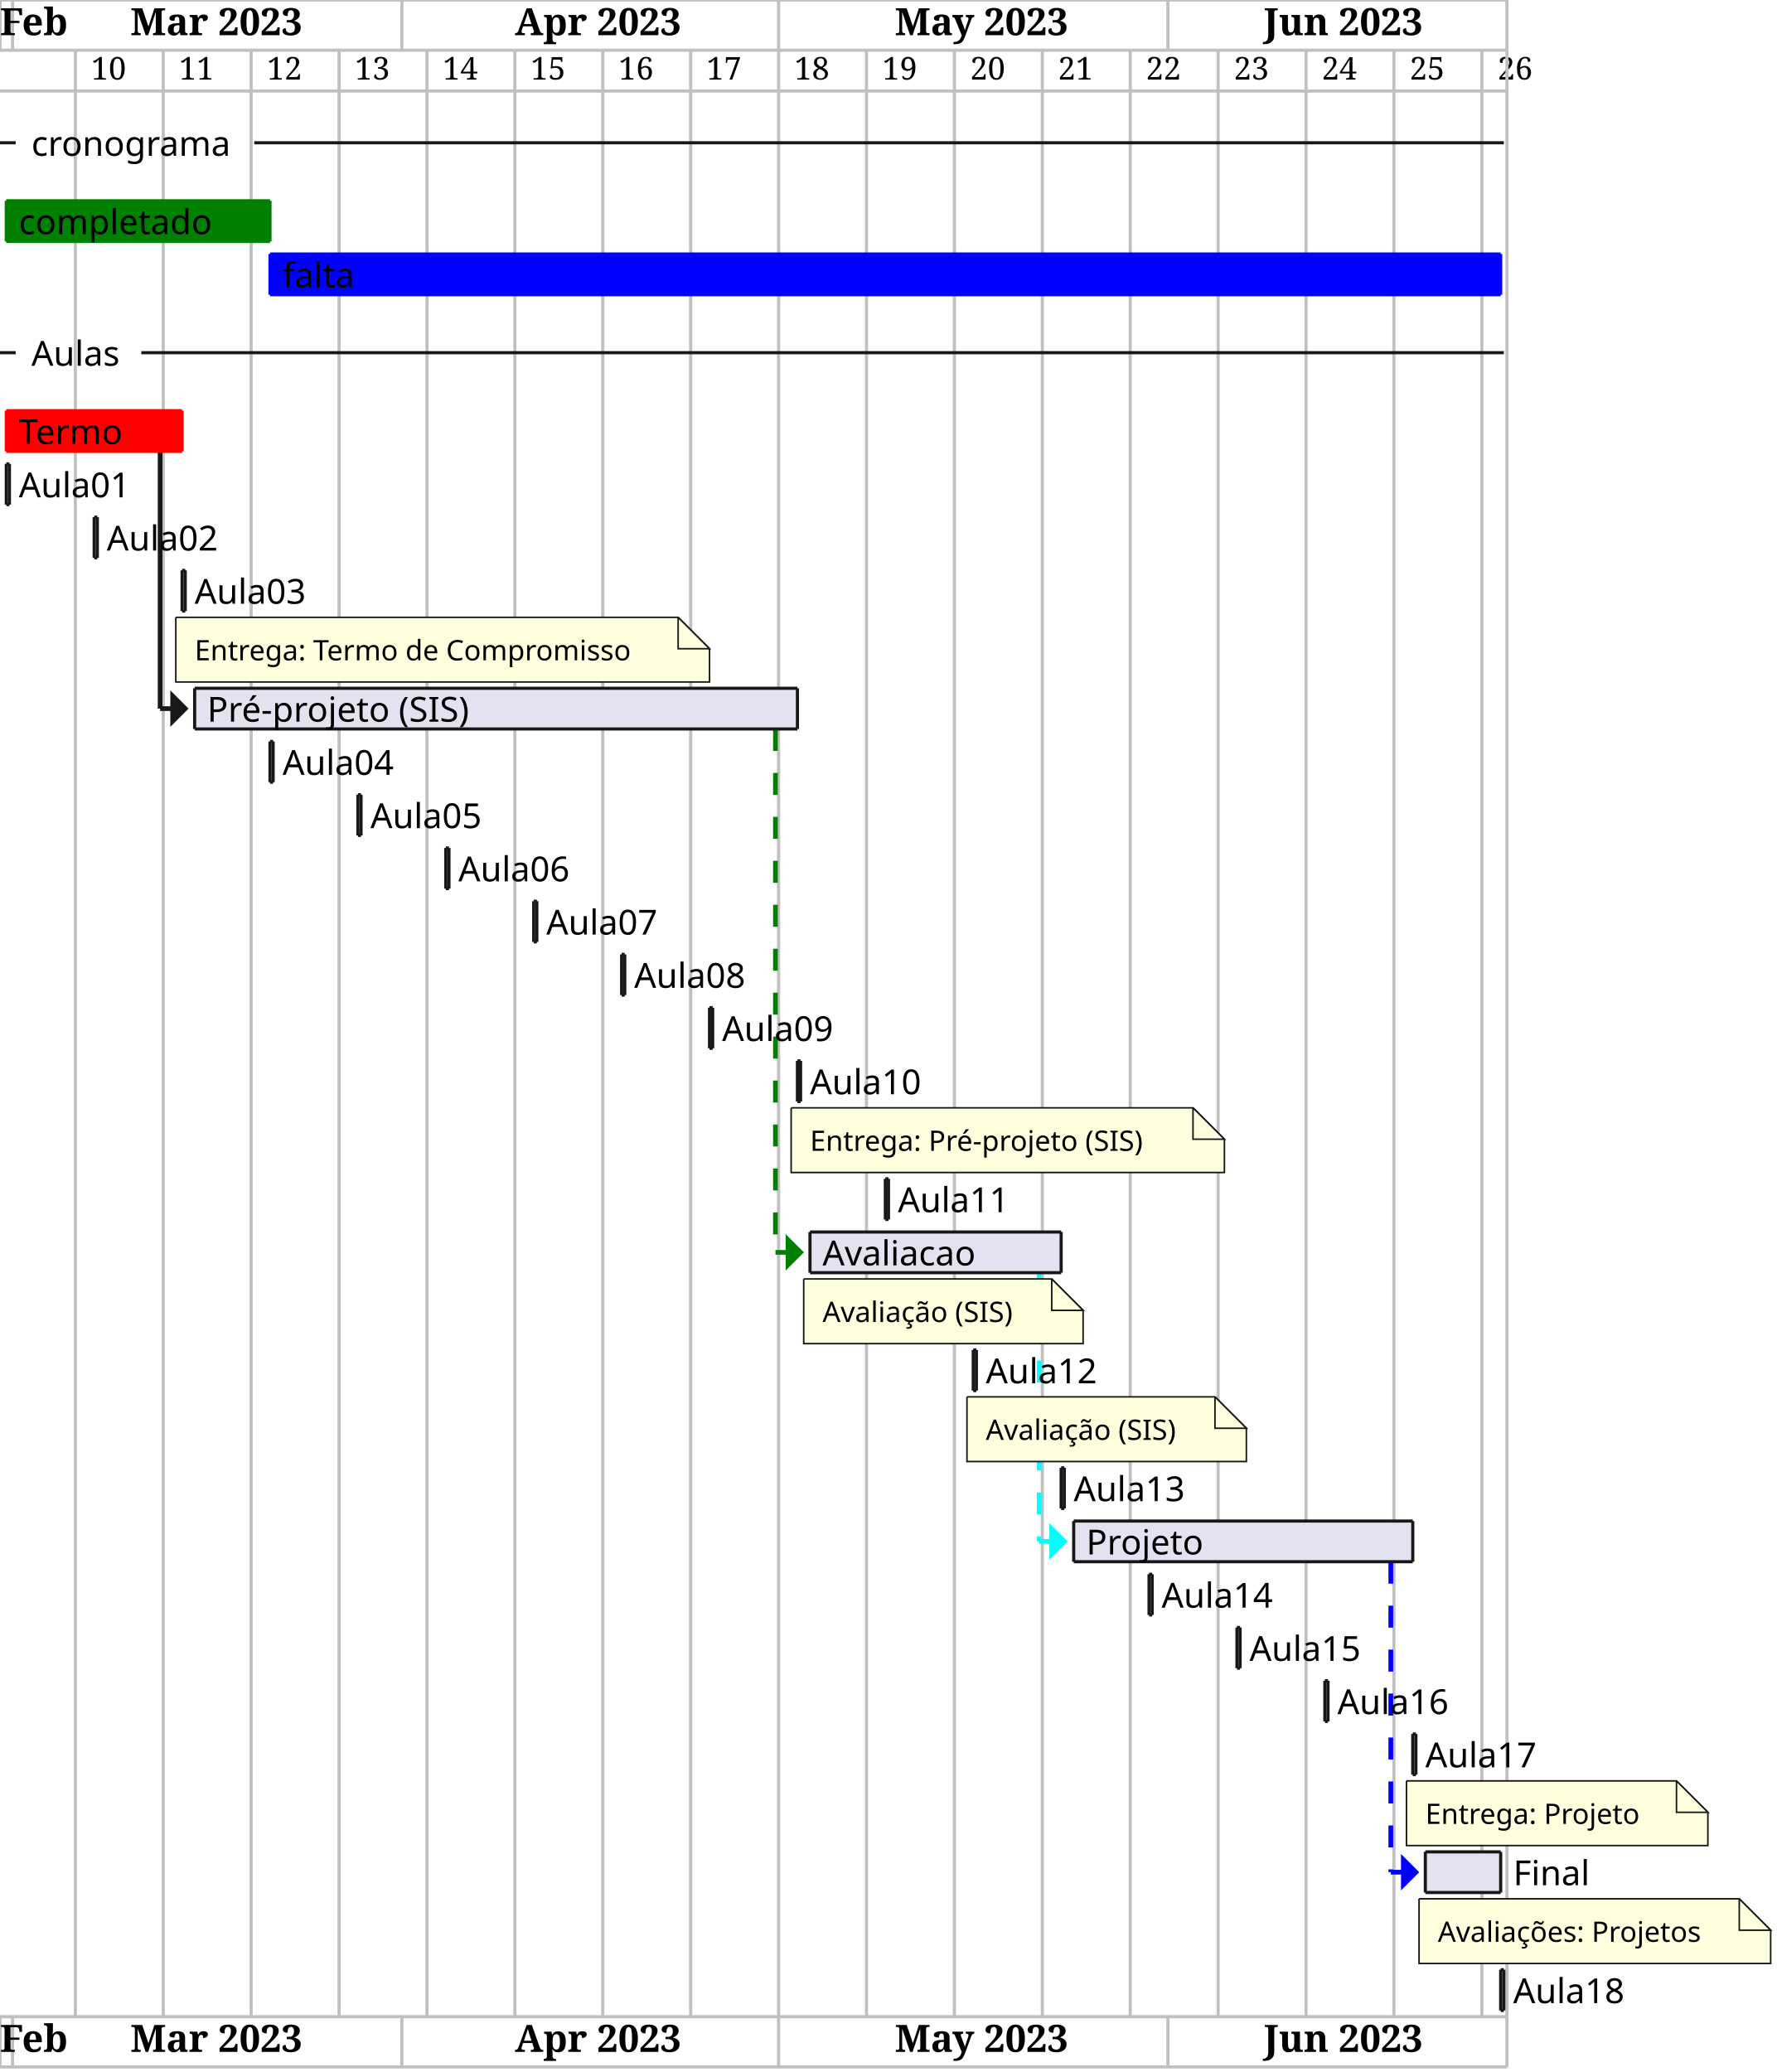
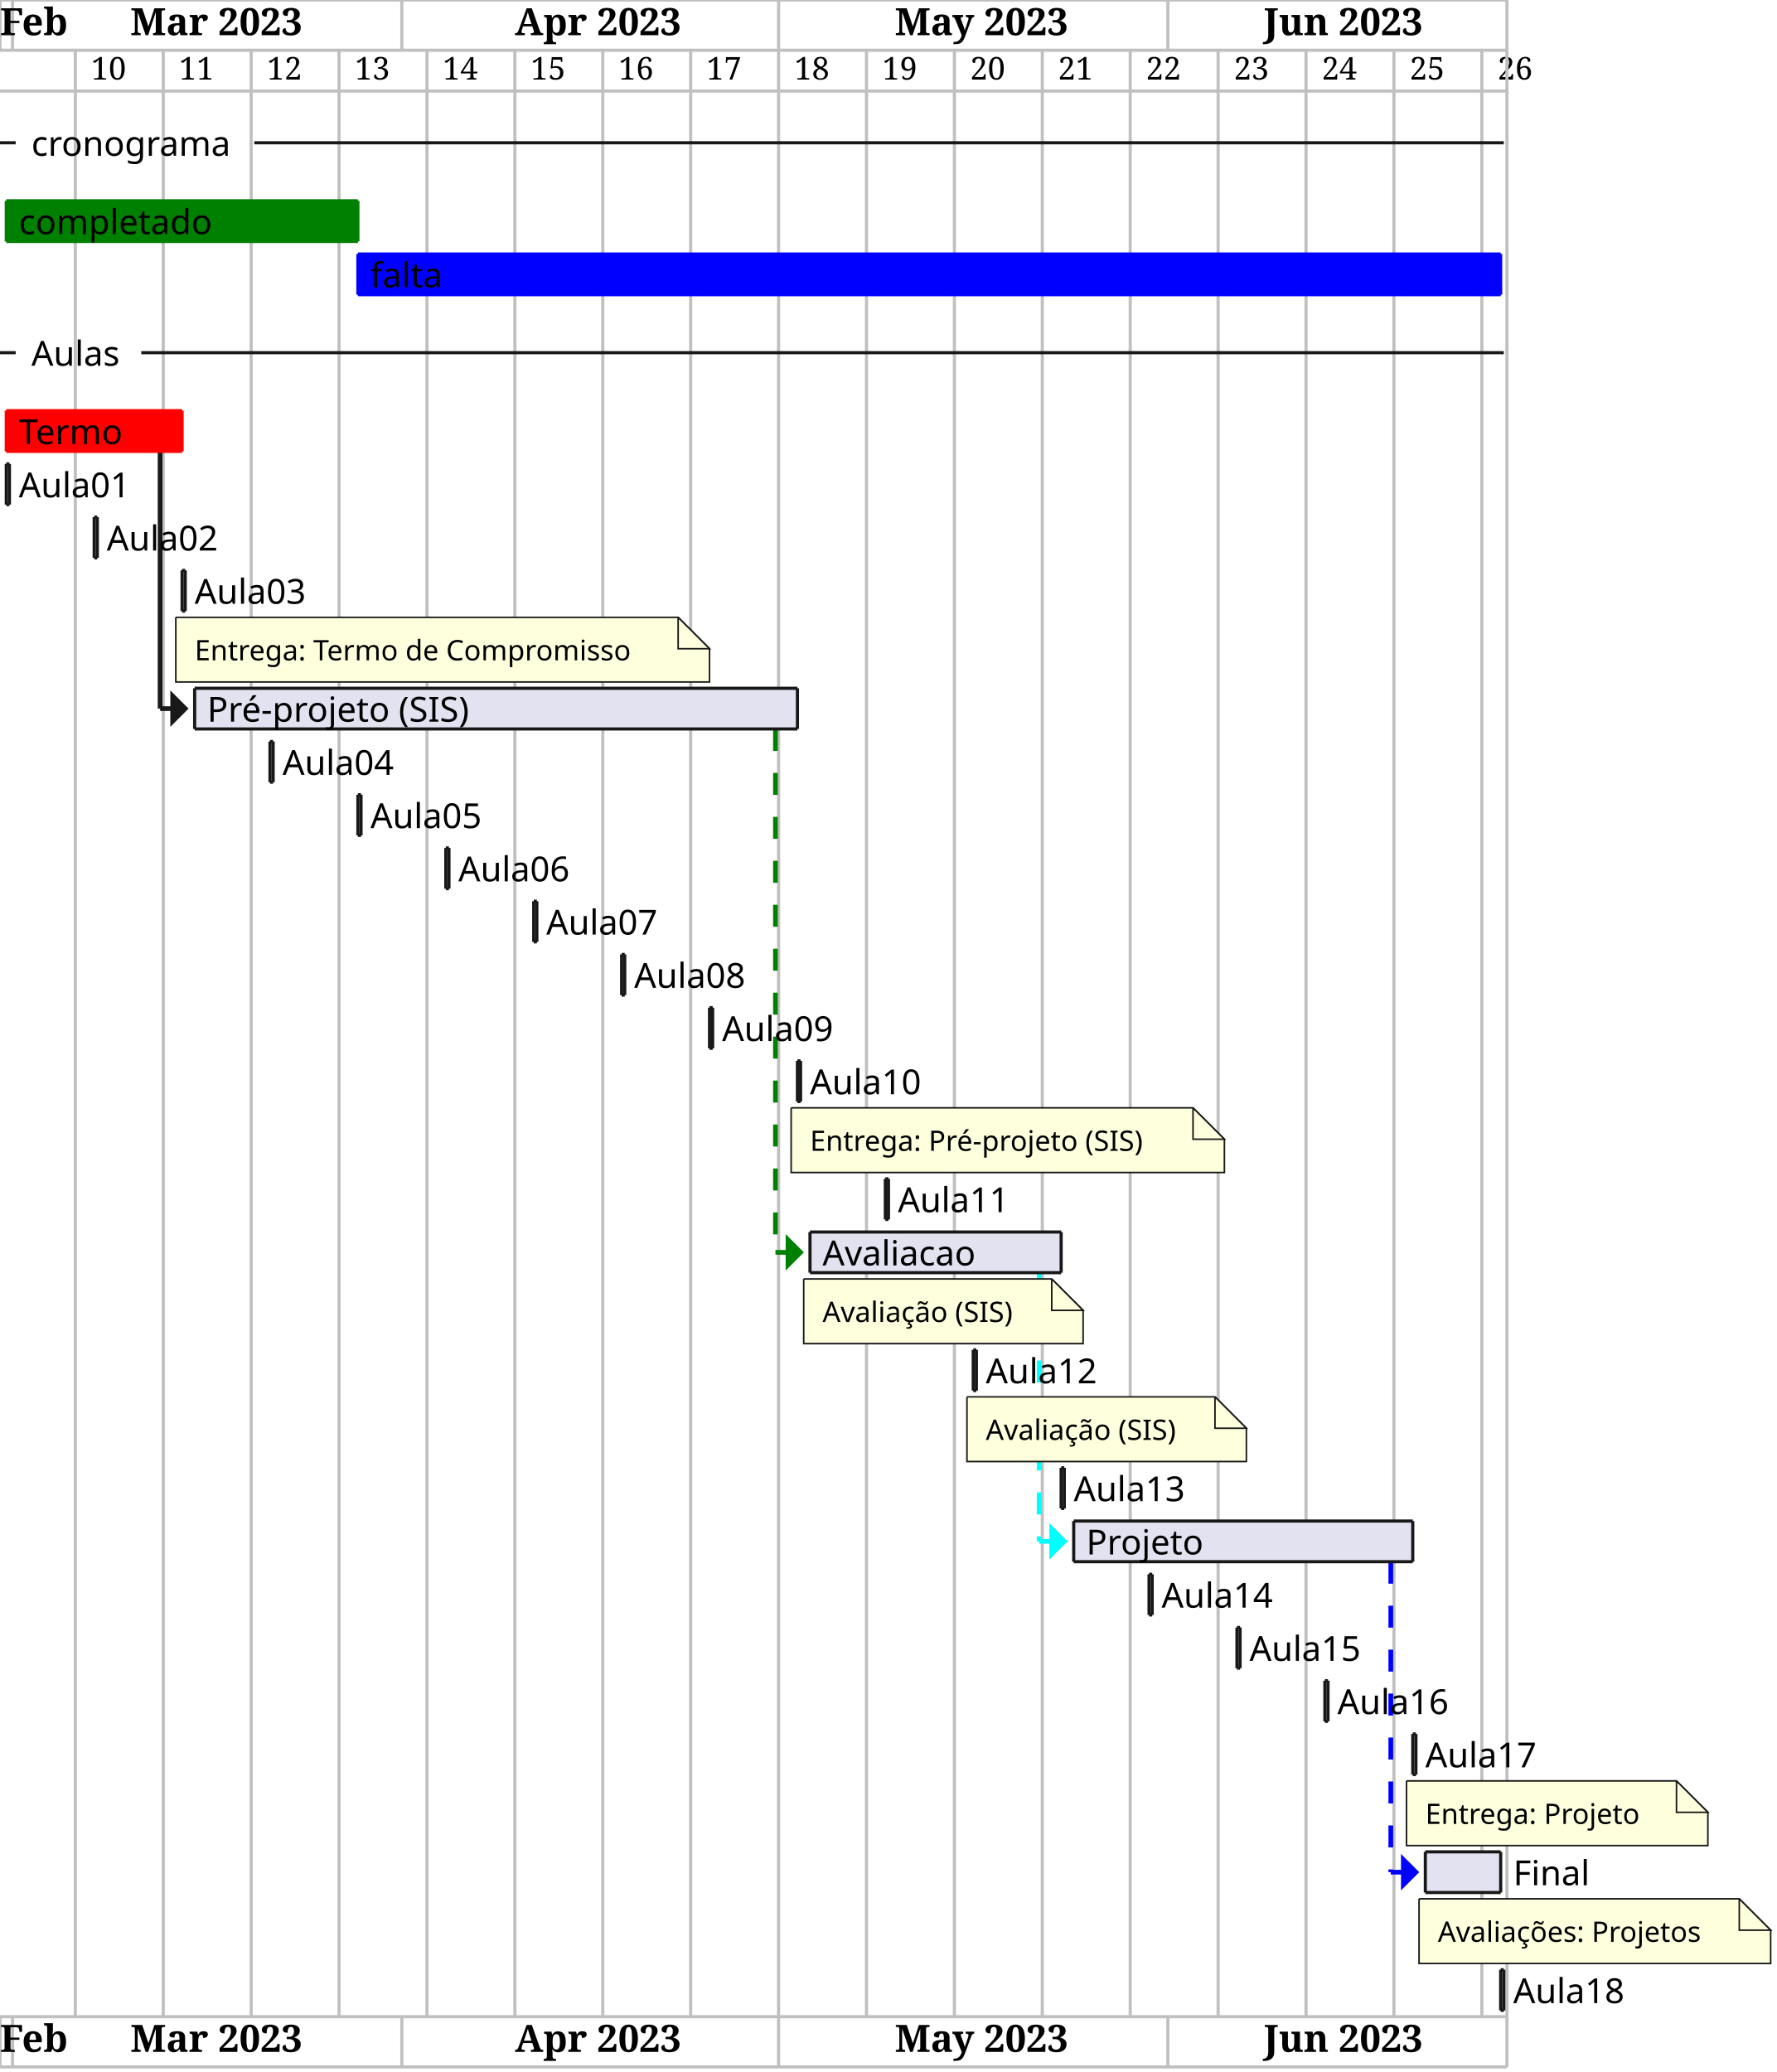
<svg xmlns="http://www.w3.org/2000/svg" contentStyleType="text/css" height="660px" preserveAspectRatio="none" style="width:566px;height:660px;background:#FFFFFF;" version="1.1" viewBox="0 0 566 660" width="566px" zoomAndPan="magnify">
  <defs />
  <g>
    <text fill="#000000" font-family="Serif" font-size="10" lengthAdjust="spacing" textLength="10" x="29" y="25.336">10</text>
    <text fill="#000000" font-family="Serif" font-size="10" lengthAdjust="spacing" textLength="10" x="57" y="25.336">11</text>
    <text fill="#000000" font-family="Serif" font-size="10" lengthAdjust="spacing" textLength="10" x="85" y="25.336">12</text>
    <text fill="#000000" font-family="Serif" font-size="10" lengthAdjust="spacing" textLength="10" x="113" y="25.336">13</text>
    <text fill="#000000" font-family="Serif" font-size="10" lengthAdjust="spacing" textLength="10" x="141" y="25.336">14</text>
    <text fill="#000000" font-family="Serif" font-size="10" lengthAdjust="spacing" textLength="10" x="169" y="25.336">15</text>
    <text fill="#000000" font-family="Serif" font-size="10" lengthAdjust="spacing" textLength="10" x="197" y="25.336">16</text>
    <text fill="#000000" font-family="Serif" font-size="10" lengthAdjust="spacing" textLength="10" x="225" y="25.336">17</text>
    <text fill="#000000" font-family="Serif" font-size="10" lengthAdjust="spacing" textLength="10" x="253" y="25.336">18</text>
    <text fill="#000000" font-family="Serif" font-size="10" lengthAdjust="spacing" textLength="10" x="281" y="25.336">19</text>
    <text fill="#000000" font-family="Serif" font-size="10" lengthAdjust="spacing" textLength="10" x="309" y="25.336">20</text>
    <text fill="#000000" font-family="Serif" font-size="10" lengthAdjust="spacing" textLength="10" x="337" y="25.336">21</text>
    <text fill="#000000" font-family="Serif" font-size="10" lengthAdjust="spacing" textLength="10" x="365" y="25.336">22</text>
    <text fill="#000000" font-family="Serif" font-size="10" lengthAdjust="spacing" textLength="10" x="393" y="25.336">23</text>
    <text fill="#000000" font-family="Serif" font-size="10" lengthAdjust="spacing" textLength="10" x="421" y="25.336">24</text>
    <text fill="#000000" font-family="Serif" font-size="10" lengthAdjust="spacing" textLength="10" x="449" y="25.336">25</text>
    <text fill="#000000" font-family="Serif" font-size="10" lengthAdjust="spacing" textLength="10" x="477" y="25.336">26</text>
    <line style="stroke:#C0C0C0;stroke-width:1.0;" x1="24" x2="24" y1="16" y2="642.385" />
    <line style="stroke:#C0C0C0;stroke-width:1.0;" x1="52" x2="52" y1="16" y2="642.385" />
    <line style="stroke:#C0C0C0;stroke-width:1.0;" x1="80" x2="80" y1="16" y2="642.385" />
    <line style="stroke:#C0C0C0;stroke-width:1.0;" x1="108" x2="108" y1="16" y2="642.385" />
    <line style="stroke:#C0C0C0;stroke-width:1.0;" x1="136" x2="136" y1="16" y2="642.385" />
    <line style="stroke:#C0C0C0;stroke-width:1.0;" x1="164" x2="164" y1="16" y2="642.385" />
    <line style="stroke:#C0C0C0;stroke-width:1.0;" x1="192" x2="192" y1="16" y2="642.385" />
    <line style="stroke:#C0C0C0;stroke-width:1.0;" x1="220" x2="220" y1="16" y2="642.385" />
    <line style="stroke:#C0C0C0;stroke-width:1.0;" x1="248" x2="248" y1="16" y2="642.385" />
    <line style="stroke:#C0C0C0;stroke-width:1.0;" x1="276" x2="276" y1="16" y2="642.385" />
    <line style="stroke:#C0C0C0;stroke-width:1.0;" x1="304" x2="304" y1="16" y2="642.385" />
    <line style="stroke:#C0C0C0;stroke-width:1.0;" x1="332" x2="332" y1="16" y2="642.385" />
    <line style="stroke:#C0C0C0;stroke-width:1.0;" x1="360" x2="360" y1="16" y2="642.385" />
    <line style="stroke:#C0C0C0;stroke-width:1.0;" x1="388" x2="388" y1="16" y2="642.385" />
    <line style="stroke:#C0C0C0;stroke-width:1.0;" x1="416" x2="416" y1="16" y2="642.385" />
    <line style="stroke:#C0C0C0;stroke-width:1.0;" x1="444" x2="444" y1="16" y2="642.385" />
    <line style="stroke:#C0C0C0;stroke-width:1.0;" x1="472" x2="472" y1="16" y2="642.385" />
    <line style="stroke:#C0C0C0;stroke-width:1.0;" x1="480" x2="480" y1="16" y2="642.385" />
    <line style="stroke:#C0C0C0;stroke-width:1.0;" x1="0" x2="0" y1="0" y2="16" />
    <line style="stroke:#C0C0C0;stroke-width:1.0;" x1="4" x2="4" y1="0" y2="16" />
    <text fill="#000000" font-family="Serif" font-size="12" font-weight="bold" lengthAdjust="spacing" textLength="19" x="0" y="11.203">Feb</text>
    <line style="stroke:#C0C0C0;stroke-width:1.0;" x1="128" x2="128" y1="0" y2="16" />
    <text fill="#000000" font-family="Serif" font-size="12" font-weight="bold" lengthAdjust="spacing" textLength="49" x="41.5" y="11.203">Mar 2023</text>
    <line style="stroke:#C0C0C0;stroke-width:1.0;" x1="248" x2="248" y1="0" y2="16" />
    <text fill="#000000" font-family="Serif" font-size="12" font-weight="bold" lengthAdjust="spacing" textLength="48" x="164" y="11.203">Apr 2023</text>
    <line style="stroke:#C0C0C0;stroke-width:1.0;" x1="372" x2="372" y1="0" y2="16" />
    <text fill="#000000" font-family="Serif" font-size="12" font-weight="bold" lengthAdjust="spacing" textLength="50" x="285" y="11.203">May 2023</text>
    <line style="stroke:#C0C0C0;stroke-width:1.0;" x1="480" x2="480" y1="0" y2="16" />
    <text fill="#000000" font-family="Serif" font-size="12" font-weight="bold" lengthAdjust="spacing" textLength="47" x="402.5" y="11.203">Jun 2023</text>
    <line style="stroke:#C0C0C0;stroke-width:1.0;" x1="0" x2="480" y1="0" y2="0" />
    <line style="stroke:#C0C0C0;stroke-width:1.0;" x1="0" x2="480" y1="16" y2="16" />
    <line style="stroke:#C0C0C0;stroke-width:1.0;" x1="0" x2="480" y1="29" y2="29" />
    <line style="stroke:#181818;stroke-width:1.5;" x1="51" x2="51" y1="143.775" y2="225.718" />
    <line style="stroke:#181818;stroke-width:1.5;" x1="51" x2="59" y1="225.718" y2="225.718" />
    <polygon fill="#181818" points="55,221.718,55,225.718,55,229.718,59,225.718" style="stroke:#181818;stroke-width:1.5;" />
    <line style="stroke:#008000;stroke-width:1.5;stroke-dasharray:7.0,7.0;" x1="247" x2="247" y1="232.195" y2="398.913" />
    <line style="stroke:#008000;stroke-width:1.5;stroke-dasharray:7.0,7.0;" x1="247" x2="255" y1="398.913" y2="398.913" />
    <polygon fill="#008000" points="251,394.913,251,398.913,251,402.913,255,398.913" style="stroke:#008000;stroke-width:1.5;" />
    <line style="stroke:#00FFFF;stroke-width:1.5;stroke-dasharray:7.0,7.0;" x1="331" x2="331" y1="405.391" y2="490.978" />
    <line style="stroke:#00FFFF;stroke-width:1.5;stroke-dasharray:7.0,7.0;" x1="331" x2="339" y1="490.978" y2="490.978" />
    <polygon fill="#00FFFF" points="335,486.978,335,490.978,335,494.978,339,490.978" style="stroke:#00FFFF;stroke-width:1.5;" />
    <line style="stroke:#0000FF;stroke-width:1.5;stroke-dasharray:7.0,7.0;" x1="443" x2="443" y1="497.455" y2="596.352" />
    <line style="stroke:#0000FF;stroke-width:1.5;stroke-dasharray:7.0,7.0;" x1="443" x2="451" y1="596.352" y2="596.352" />
    <polygon fill="#0000FF" points="447,592.352,447,596.352,447,600.352,451,596.352" style="stroke:#0000FF;stroke-width:1.5;" />
    <line style="stroke:#181818;stroke-width:1.0;" x1="0" x2="5" y1="45.477" y2="45.477" />
    <line style="stroke:#181818;stroke-width:1.0;" x1="81" x2="479" y1="45.477" y2="45.477" />
-     <rect fill="#008000" height="12.955" style="stroke:none;stroke-width:1.0;" width="84" x="2" y="63.955" />
-     <line style="stroke:#008000;stroke-width:1.0;" x1="2" x2="86" y1="63.955" y2="63.955" />
-     <line style="stroke:#008000;stroke-width:1.0;" x1="2" x2="86" y1="76.91" y2="76.91" />
+     <rect fill="#008000" height="12.955" style="stroke:none;stroke-width:1.0;" width="112" x="2" y="63.955" />
+     <line style="stroke:#008000;stroke-width:1.0;" x1="2" x2="114" y1="63.955" y2="63.955" />
+     <line style="stroke:#008000;stroke-width:1.0;" x1="2" x2="114" y1="76.91" y2="76.91" />
    <line style="stroke:#008000;stroke-width:1.0;" x1="2" x2="2" y1="63.955" y2="76.91" />
-     <line style="stroke:#008000;stroke-width:1.0;" x1="86" x2="86" y1="63.955" y2="76.91" />
-     <rect fill="#0000FF" height="12.955" style="stroke:none;stroke-width:1.0;" width="392" x="86" y="80.91" />
-     <line style="stroke:#0000FF;stroke-width:1.0;" x1="86" x2="478" y1="80.91" y2="80.91" />
-     <line style="stroke:#0000FF;stroke-width:1.0;" x1="86" x2="478" y1="93.865" y2="93.865" />
-     <line style="stroke:#0000FF;stroke-width:1.0;" x1="86" x2="86" y1="80.91" y2="93.865" />
+     <line style="stroke:#008000;stroke-width:1.0;" x1="114" x2="114" y1="63.955" y2="76.91" />
+     <rect fill="#0000FF" height="12.955" style="stroke:none;stroke-width:1.0;" width="364" x="114" y="80.91" />
+     <line style="stroke:#0000FF;stroke-width:1.0;" x1="114" x2="478" y1="80.91" y2="80.91" />
+     <line style="stroke:#0000FF;stroke-width:1.0;" x1="114" x2="478" y1="93.865" y2="93.865" />
+     <line style="stroke:#0000FF;stroke-width:1.0;" x1="114" x2="114" y1="80.91" y2="93.865" />
    <line style="stroke:#0000FF;stroke-width:1.0;" x1="478" x2="478" y1="80.91" y2="93.865" />
    <line style="stroke:#181818;stroke-width:1.0;" x1="0" x2="5" y1="112.343" y2="112.343" />
    <line style="stroke:#181818;stroke-width:1.0;" x1="45" x2="479" y1="112.343" y2="112.343" />
    <rect fill="#FF0000" height="12.955" style="stroke:none;stroke-width:1.0;" width="56" x="2" y="130.82" />
    <line style="stroke:#FF0000;stroke-width:1.0;" x1="2" x2="58" y1="130.82" y2="130.82" />
    <line style="stroke:#FF0000;stroke-width:1.0;" x1="2" x2="58" y1="143.775" y2="143.775" />
    <line style="stroke:#FF0000;stroke-width:1.0;" x1="2" x2="2" y1="130.82" y2="143.775" />
    <line style="stroke:#FF0000;stroke-width:1.0;" x1="58" x2="58" y1="130.82" y2="143.775" />
    <rect fill="#E2E2F0" height="12.955" style="stroke:none;stroke-width:1.0;" width="1" x="2" y="147.775" />
    <line style="stroke:#181818;stroke-width:1.0;" x1="2" x2="3" y1="147.775" y2="147.775" />
    <line style="stroke:#181818;stroke-width:1.0;" x1="2" x2="3" y1="160.731" y2="160.731" />
    <line style="stroke:#181818;stroke-width:1.0;" x1="2" x2="2" y1="147.775" y2="160.731" />
    <line style="stroke:#181818;stroke-width:1.0;" x1="3" x2="3" y1="147.775" y2="160.731" />
    <rect fill="#E2E2F0" height="12.955" style="stroke:none;stroke-width:1.0;" width="1" x="30" y="164.731" />
    <line style="stroke:#181818;stroke-width:1.0;" x1="30" x2="31" y1="164.731" y2="164.731" />
    <line style="stroke:#181818;stroke-width:1.0;" x1="30" x2="31" y1="177.685" y2="177.685" />
    <line style="stroke:#181818;stroke-width:1.0;" x1="30" x2="30" y1="164.731" y2="177.685" />
    <line style="stroke:#181818;stroke-width:1.0;" x1="31" x2="31" y1="164.731" y2="177.685" />
    <path d="M56,196.641 L56,217.24 L226,217.24 L226,206.641 L216,196.641 L56,196.641 " fill="#FEFFDD" style="stroke:#181818;stroke-width:0.5;" />
    <path d="M216,196.641 L216,206.641 L226,206.641 L216,196.641 " fill="#FEFFDD" style="stroke:#181818;stroke-width:0.5;" />
    <text fill="#000000" font-family="sans-serif" font-size="9" lengthAdjust="spacing" textLength="149" x="62" y="210.342">Entrega: Termo de Compromisso</text>
    <rect fill="#E2E2F0" height="12.955" style="stroke:none;stroke-width:1.0;" width="1" x="58" y="181.685" />
    <line style="stroke:#181818;stroke-width:1.0;" x1="58" x2="59" y1="181.685" y2="181.685" />
    <line style="stroke:#181818;stroke-width:1.0;" x1="58" x2="59" y1="194.641" y2="194.641" />
    <line style="stroke:#181818;stroke-width:1.0;" x1="58" x2="58" y1="181.685" y2="194.641" />
    <line style="stroke:#181818;stroke-width:1.0;" x1="59" x2="59" y1="181.685" y2="194.641" />
    <rect fill="#E2E2F0" height="12.955" style="stroke:none;stroke-width:1.0;" width="192" x="62" y="219.24" />
    <line style="stroke:#181818;stroke-width:1.0;" x1="62" x2="254" y1="219.24" y2="219.24" />
    <line style="stroke:#181818;stroke-width:1.0;" x1="62" x2="254" y1="232.195" y2="232.195" />
    <line style="stroke:#181818;stroke-width:1.0;" x1="62" x2="62" y1="219.24" y2="232.195" />
    <line style="stroke:#181818;stroke-width:1.0;" x1="254" x2="254" y1="219.24" y2="232.195" />
    <rect fill="#E2E2F0" height="12.955" style="stroke:none;stroke-width:1.0;" width="1" x="86" y="236.195" />
    <line style="stroke:#181818;stroke-width:1.0;" x1="86" x2="87" y1="236.195" y2="236.195" />
    <line style="stroke:#181818;stroke-width:1.0;" x1="86" x2="87" y1="249.15" y2="249.15" />
    <line style="stroke:#181818;stroke-width:1.0;" x1="86" x2="86" y1="236.195" y2="249.15" />
    <line style="stroke:#181818;stroke-width:1.0;" x1="87" x2="87" y1="236.195" y2="249.15" />
    <rect fill="#E2E2F0" height="12.955" style="stroke:none;stroke-width:1.0;" width="1" x="114" y="253.15" />
    <line style="stroke:#181818;stroke-width:1.0;" x1="114" x2="115" y1="253.15" y2="253.15" />
    <line style="stroke:#181818;stroke-width:1.0;" x1="114" x2="115" y1="266.106" y2="266.106" />
    <line style="stroke:#181818;stroke-width:1.0;" x1="114" x2="114" y1="253.15" y2="266.106" />
    <line style="stroke:#181818;stroke-width:1.0;" x1="115" x2="115" y1="253.15" y2="266.106" />
    <rect fill="#E2E2F0" height="12.955" style="stroke:none;stroke-width:1.0;" width="1" x="142" y="270.106" />
    <line style="stroke:#181818;stroke-width:1.0;" x1="142" x2="143" y1="270.106" y2="270.106" />
    <line style="stroke:#181818;stroke-width:1.0;" x1="142" x2="143" y1="283.06" y2="283.06" />
    <line style="stroke:#181818;stroke-width:1.0;" x1="142" x2="142" y1="270.106" y2="283.06" />
    <line style="stroke:#181818;stroke-width:1.0;" x1="143" x2="143" y1="270.106" y2="283.06" />
    <rect fill="#E2E2F0" height="12.955" style="stroke:none;stroke-width:1.0;" width="1" x="170" y="287.06" />
    <line style="stroke:#181818;stroke-width:1.0;" x1="170" x2="171" y1="287.06" y2="287.06" />
    <line style="stroke:#181818;stroke-width:1.0;" x1="170" x2="171" y1="300.016" y2="300.016" />
    <line style="stroke:#181818;stroke-width:1.0;" x1="170" x2="170" y1="287.06" y2="300.016" />
    <line style="stroke:#181818;stroke-width:1.0;" x1="171" x2="171" y1="287.06" y2="300.016" />
    <rect fill="#E2E2F0" height="12.955" style="stroke:none;stroke-width:1.0;" width="1" x="198" y="304.016" />
    <line style="stroke:#181818;stroke-width:1.0;" x1="198" x2="199" y1="304.016" y2="304.016" />
    <line style="stroke:#181818;stroke-width:1.0;" x1="198" x2="199" y1="316.971" y2="316.971" />
    <line style="stroke:#181818;stroke-width:1.0;" x1="198" x2="198" y1="304.016" y2="316.971" />
    <line style="stroke:#181818;stroke-width:1.0;" x1="199" x2="199" y1="304.016" y2="316.971" />
    <rect fill="#E2E2F0" height="12.955" style="stroke:none;stroke-width:1.0;" width="1" x="226" y="320.971" />
    <line style="stroke:#181818;stroke-width:1.0;" x1="226" x2="227" y1="320.971" y2="320.971" />
    <line style="stroke:#181818;stroke-width:1.0;" x1="226" x2="227" y1="333.926" y2="333.926" />
    <line style="stroke:#181818;stroke-width:1.0;" x1="226" x2="226" y1="320.971" y2="333.926" />
    <line style="stroke:#181818;stroke-width:1.0;" x1="227" x2="227" y1="320.971" y2="333.926" />
    <path d="M252,352.881 L252,373.481 L390,373.481 L390,362.881 L380,352.881 L252,352.881 " fill="#FEFFDD" style="stroke:#181818;stroke-width:0.5;" />
    <path d="M380,352.881 L380,362.881 L390,362.881 L380,352.881 " fill="#FEFFDD" style="stroke:#181818;stroke-width:0.5;" />
    <text fill="#000000" font-family="sans-serif" font-size="9" lengthAdjust="spacing" textLength="114" x="258" y="366.582">Entrega: Pré-projeto (SIS)</text>
    <rect fill="#E2E2F0" height="12.955" style="stroke:none;stroke-width:1.0;" width="1" x="254" y="337.926" />
    <line style="stroke:#181818;stroke-width:1.0;" x1="254" x2="255" y1="337.926" y2="337.926" />
    <line style="stroke:#181818;stroke-width:1.0;" x1="254" x2="255" y1="350.881" y2="350.881" />
    <line style="stroke:#181818;stroke-width:1.0;" x1="254" x2="254" y1="337.926" y2="350.881" />
    <line style="stroke:#181818;stroke-width:1.0;" x1="255" x2="255" y1="337.926" y2="350.881" />
    <rect fill="#E2E2F0" height="12.955" style="stroke:none;stroke-width:1.0;" width="1" x="282" y="375.481" />
    <line style="stroke:#181818;stroke-width:1.0;" x1="282" x2="283" y1="375.481" y2="375.481" />
    <line style="stroke:#181818;stroke-width:1.0;" x1="282" x2="283" y1="388.435" y2="388.435" />
    <line style="stroke:#181818;stroke-width:1.0;" x1="282" x2="282" y1="375.481" y2="388.435" />
    <line style="stroke:#181818;stroke-width:1.0;" x1="283" x2="283" y1="375.481" y2="388.435" />
    <path d="M256,407.391 L256,427.99 L345,427.99 L345,417.391 L335,407.391 L256,407.391 " fill="#FEFFDD" style="stroke:#181818;stroke-width:0.5;" />
    <path d="M335,407.391 L335,417.391 L345,417.391 L335,407.391 " fill="#FEFFDD" style="stroke:#181818;stroke-width:0.5;" />
    <text fill="#000000" font-family="sans-serif" font-size="9" lengthAdjust="spacing" textLength="65" x="262" y="421.092">Avaliação (SIS)</text>
    <rect fill="#E2E2F0" height="12.955" style="stroke:none;stroke-width:1.0;" width="80" x="258" y="392.435" />
    <line style="stroke:#181818;stroke-width:1.0;" x1="258" x2="338" y1="392.435" y2="392.435" />
    <line style="stroke:#181818;stroke-width:1.0;" x1="258" x2="338" y1="405.391" y2="405.391" />
    <line style="stroke:#181818;stroke-width:1.0;" x1="258" x2="258" y1="392.435" y2="405.391" />
    <line style="stroke:#181818;stroke-width:1.0;" x1="338" x2="338" y1="392.435" y2="405.391" />
    <path d="M308,444.945 L308,465.545 L397,465.545 L397,454.945 L387,444.945 L308,444.945 " fill="#FEFFDD" style="stroke:#181818;stroke-width:0.5;" />
    <path d="M387,444.945 L387,454.945 L397,454.945 L387,444.945 " fill="#FEFFDD" style="stroke:#181818;stroke-width:0.5;" />
    <text fill="#000000" font-family="sans-serif" font-size="9" lengthAdjust="spacing" textLength="65" x="314" y="458.647">Avaliação (SIS)</text>
    <rect fill="#E2E2F0" height="12.955" style="stroke:none;stroke-width:1.0;" width="1" x="310" y="429.99" />
    <line style="stroke:#181818;stroke-width:1.0;" x1="310" x2="311" y1="429.99" y2="429.99" />
    <line style="stroke:#181818;stroke-width:1.0;" x1="310" x2="311" y1="442.945" y2="442.945" />
    <line style="stroke:#181818;stroke-width:1.0;" x1="310" x2="310" y1="429.99" y2="442.945" />
    <line style="stroke:#181818;stroke-width:1.0;" x1="311" x2="311" y1="429.99" y2="442.945" />
    <rect fill="#E2E2F0" height="12.955" style="stroke:none;stroke-width:1.0;" width="1" x="338" y="467.545" />
    <line style="stroke:#181818;stroke-width:1.0;" x1="338" x2="339" y1="467.545" y2="467.545" />
    <line style="stroke:#181818;stroke-width:1.0;" x1="338" x2="339" y1="480.5" y2="480.5" />
    <line style="stroke:#181818;stroke-width:1.0;" x1="338" x2="338" y1="467.545" y2="480.5" />
    <line style="stroke:#181818;stroke-width:1.0;" x1="339" x2="339" y1="467.545" y2="480.5" />
    <rect fill="#E2E2F0" height="12.955" style="stroke:none;stroke-width:1.0;" width="108" x="342" y="484.5" />
    <line style="stroke:#181818;stroke-width:1.0;" x1="342" x2="450" y1="484.5" y2="484.5" />
    <line style="stroke:#181818;stroke-width:1.0;" x1="342" x2="450" y1="497.455" y2="497.455" />
    <line style="stroke:#181818;stroke-width:1.0;" x1="342" x2="342" y1="484.5" y2="497.455" />
    <line style="stroke:#181818;stroke-width:1.0;" x1="450" x2="450" y1="484.5" y2="497.455" />
    <rect fill="#E2E2F0" height="12.955" style="stroke:none;stroke-width:1.0;" width="1" x="366" y="501.455" />
    <line style="stroke:#181818;stroke-width:1.0;" x1="366" x2="367" y1="501.455" y2="501.455" />
    <line style="stroke:#181818;stroke-width:1.0;" x1="366" x2="367" y1="514.41" y2="514.41" />
    <line style="stroke:#181818;stroke-width:1.0;" x1="366" x2="366" y1="501.455" y2="514.41" />
    <line style="stroke:#181818;stroke-width:1.0;" x1="367" x2="367" y1="501.455" y2="514.41" />
    <rect fill="#E2E2F0" height="12.955" style="stroke:none;stroke-width:1.0;" width="1" x="394" y="518.41" />
    <line style="stroke:#181818;stroke-width:1.0;" x1="394" x2="395" y1="518.41" y2="518.41" />
    <line style="stroke:#181818;stroke-width:1.0;" x1="394" x2="395" y1="531.365" y2="531.365" />
    <line style="stroke:#181818;stroke-width:1.0;" x1="394" x2="394" y1="518.41" y2="531.365" />
    <line style="stroke:#181818;stroke-width:1.0;" x1="395" x2="395" y1="518.41" y2="531.365" />
    <rect fill="#E2E2F0" height="12.955" style="stroke:none;stroke-width:1.0;" width="1" x="422" y="535.365" />
    <line style="stroke:#181818;stroke-width:1.0;" x1="422" x2="423" y1="535.365" y2="535.365" />
    <line style="stroke:#181818;stroke-width:1.0;" x1="422" x2="423" y1="548.32" y2="548.32" />
    <line style="stroke:#181818;stroke-width:1.0;" x1="422" x2="422" y1="535.365" y2="548.32" />
    <line style="stroke:#181818;stroke-width:1.0;" x1="423" x2="423" y1="535.365" y2="548.32" />
    <path d="M448,567.275 L448,587.875 L544,587.875 L544,577.275 L534,567.275 L448,567.275 " fill="#FEFFDD" style="stroke:#181818;stroke-width:0.5;" />
    <path d="M534,567.275 L534,577.275 L544,577.275 L534,567.275 " fill="#FEFFDD" style="stroke:#181818;stroke-width:0.5;" />
    <text fill="#000000" font-family="sans-serif" font-size="9" lengthAdjust="spacing" textLength="72" x="454" y="580.977">Entrega: Projeto</text>
    <rect fill="#E2E2F0" height="12.955" style="stroke:none;stroke-width:1.0;" width="1" x="450" y="552.32" />
    <line style="stroke:#181818;stroke-width:1.0;" x1="450" x2="451" y1="552.32" y2="552.32" />
    <line style="stroke:#181818;stroke-width:1.0;" x1="450" x2="451" y1="565.275" y2="565.275" />
    <line style="stroke:#181818;stroke-width:1.0;" x1="450" x2="450" y1="552.32" y2="565.275" />
    <line style="stroke:#181818;stroke-width:1.0;" x1="451" x2="451" y1="552.32" y2="565.275" />
    <path d="M452,604.83 L452,625.43 L564,625.43 L564,614.83 L554,604.83 L452,604.83 " fill="#FEFFDD" style="stroke:#181818;stroke-width:0.5;" />
    <path d="M554,604.83 L554,614.83 L564,614.83 L554,604.83 " fill="#FEFFDD" style="stroke:#181818;stroke-width:0.5;" />
    <text fill="#000000" font-family="sans-serif" font-size="9" lengthAdjust="spacing" textLength="91" x="458" y="618.531">Avaliações: Projetos</text>
    <rect fill="#E2E2F0" height="12.955" style="stroke:none;stroke-width:1.0;" width="24" x="454" y="589.875" />
    <line style="stroke:#181818;stroke-width:1.0;" x1="454" x2="478" y1="589.875" y2="589.875" />
    <line style="stroke:#181818;stroke-width:1.0;" x1="454" x2="478" y1="602.83" y2="602.83" />
    <line style="stroke:#181818;stroke-width:1.0;" x1="454" x2="454" y1="589.875" y2="602.83" />
    <line style="stroke:#181818;stroke-width:1.0;" x1="478" x2="478" y1="589.875" y2="602.83" />
    <rect fill="#E2E2F0" height="12.955" style="stroke:none;stroke-width:1.0;" width="1" x="478" y="627.43" />
    <line style="stroke:#181818;stroke-width:1.0;" x1="478" x2="479" y1="627.43" y2="627.43" />
    <line style="stroke:#181818;stroke-width:1.0;" x1="478" x2="479" y1="640.385" y2="640.385" />
    <line style="stroke:#181818;stroke-width:1.0;" x1="478" x2="478" y1="627.43" y2="640.385" />
    <line style="stroke:#181818;stroke-width:1.0;" x1="479" x2="479" y1="627.43" y2="640.385" />
    <text fill="#000000" font-family="sans-serif" font-size="11" lengthAdjust="spacing" textLength="66" x="10" y="49.635">cronograma</text>
    <text fill="#000000" font-family="sans-serif" font-size="11" lengthAdjust="spacing" textLength="63" x="6" y="74.59">completado</text>
-     <text fill="#000000" font-family="sans-serif" font-size="11" lengthAdjust="spacing" textLength="23" x="90" y="91.545">falta</text>
+     <text fill="#000000" font-family="sans-serif" font-size="11" lengthAdjust="spacing" textLength="23" x="118" y="91.545">falta</text>
    <text fill="#000000" font-family="sans-serif" font-size="11" lengthAdjust="spacing" textLength="30" x="10" y="116.5">Aulas</text>
    <text fill="#000000" font-family="sans-serif" font-size="11" lengthAdjust="spacing" textLength="35" x="6" y="141.455">Termo</text>
    <text fill="#000000" font-family="sans-serif" font-size="11" lengthAdjust="spacing" textLength="38" x="6" y="158.41">Aula01</text>
    <text fill="#000000" font-family="sans-serif" font-size="11" lengthAdjust="spacing" textLength="38" x="34" y="175.365">Aula02</text>
    <text fill="#000000" font-family="sans-serif" font-size="11" lengthAdjust="spacing" textLength="38" x="62" y="192.32">Aula03</text>
    <text fill="#000000" font-family="sans-serif" font-size="11" lengthAdjust="spacing" textLength="88" x="66" y="229.875">Pré-projeto (SIS)</text>
    <text fill="#000000" font-family="sans-serif" font-size="11" lengthAdjust="spacing" textLength="38" x="90" y="246.83">Aula04</text>
    <text fill="#000000" font-family="sans-serif" font-size="11" lengthAdjust="spacing" textLength="38" x="118" y="263.785">Aula05</text>
    <text fill="#000000" font-family="sans-serif" font-size="11" lengthAdjust="spacing" textLength="38" x="146" y="280.74">Aula06</text>
    <text fill="#000000" font-family="sans-serif" font-size="11" lengthAdjust="spacing" textLength="38" x="174" y="297.695">Aula07</text>
    <text fill="#000000" font-family="sans-serif" font-size="11" lengthAdjust="spacing" textLength="38" x="202" y="314.65">Aula08</text>
    <text fill="#000000" font-family="sans-serif" font-size="11" lengthAdjust="spacing" textLength="38" x="230" y="331.606">Aula09</text>
    <text fill="#000000" font-family="sans-serif" font-size="11" lengthAdjust="spacing" textLength="38" x="258" y="348.56">Aula10</text>
    <text fill="#000000" font-family="sans-serif" font-size="11" lengthAdjust="spacing" textLength="38" x="286" y="386.115">Aula11</text>
    <text fill="#000000" font-family="sans-serif" font-size="11" lengthAdjust="spacing" textLength="51" x="262" y="403.07">Avaliacao</text>
    <text fill="#000000" font-family="sans-serif" font-size="11" lengthAdjust="spacing" textLength="38" x="314" y="440.625">Aula12</text>
    <text fill="#000000" font-family="sans-serif" font-size="11" lengthAdjust="spacing" textLength="38" x="342" y="478.18">Aula13</text>
    <text fill="#000000" font-family="sans-serif" font-size="11" lengthAdjust="spacing" textLength="38" x="346" y="495.135">Projeto</text>
    <text fill="#000000" font-family="sans-serif" font-size="11" lengthAdjust="spacing" textLength="38" x="370" y="512.09">Aula14</text>
    <text fill="#000000" font-family="sans-serif" font-size="11" lengthAdjust="spacing" textLength="38" x="398" y="529.045">Aula15</text>
    <text fill="#000000" font-family="sans-serif" font-size="11" lengthAdjust="spacing" textLength="38" x="426" y="546">Aula16</text>
    <text fill="#000000" font-family="sans-serif" font-size="11" lengthAdjust="spacing" textLength="38" x="454" y="562.955">Aula17</text>
    <text fill="#000000" font-family="sans-serif" font-size="11" lengthAdjust="spacing" textLength="25" x="482" y="600.51">Final</text>
    <text fill="#000000" font-family="sans-serif" font-size="11" lengthAdjust="spacing" textLength="38" x="482" y="638.064">Aula18</text>
    <line style="stroke:#C0C0C0;stroke-width:1.0;" x1="0" x2="480" y1="642.385" y2="642.385" />
    <line style="stroke:#C0C0C0;stroke-width:1.0;" x1="0" x2="0" y1="642.385" y2="658.385" />
    <line style="stroke:#C0C0C0;stroke-width:1.0;" x1="4" x2="4" y1="642.385" y2="658.385" />
    <text fill="#000000" font-family="Serif" font-size="12" font-weight="bold" lengthAdjust="spacing" textLength="19" x="0" y="653.588">Feb</text>
    <line style="stroke:#C0C0C0;stroke-width:1.0;" x1="128" x2="128" y1="642.385" y2="658.385" />
    <text fill="#000000" font-family="Serif" font-size="12" font-weight="bold" lengthAdjust="spacing" textLength="49" x="41.5" y="653.588">Mar 2023</text>
    <line style="stroke:#C0C0C0;stroke-width:1.0;" x1="248" x2="248" y1="642.385" y2="658.385" />
    <text fill="#000000" font-family="Serif" font-size="12" font-weight="bold" lengthAdjust="spacing" textLength="48" x="164" y="653.588">Apr 2023</text>
    <line style="stroke:#C0C0C0;stroke-width:1.0;" x1="372" x2="372" y1="642.385" y2="658.385" />
    <text fill="#000000" font-family="Serif" font-size="12" font-weight="bold" lengthAdjust="spacing" textLength="50" x="285" y="653.588">May 2023</text>
    <line style="stroke:#C0C0C0;stroke-width:1.0;" x1="480" x2="480" y1="642.385" y2="658.385" />
    <text fill="#000000" font-family="Serif" font-size="12" font-weight="bold" lengthAdjust="spacing" textLength="47" x="402.5" y="653.588">Jun 2023</text>
    <line style="stroke:#C0C0C0;stroke-width:1.0;" x1="0" x2="480" y1="658.385" y2="658.385" />
  </g>
</svg>
